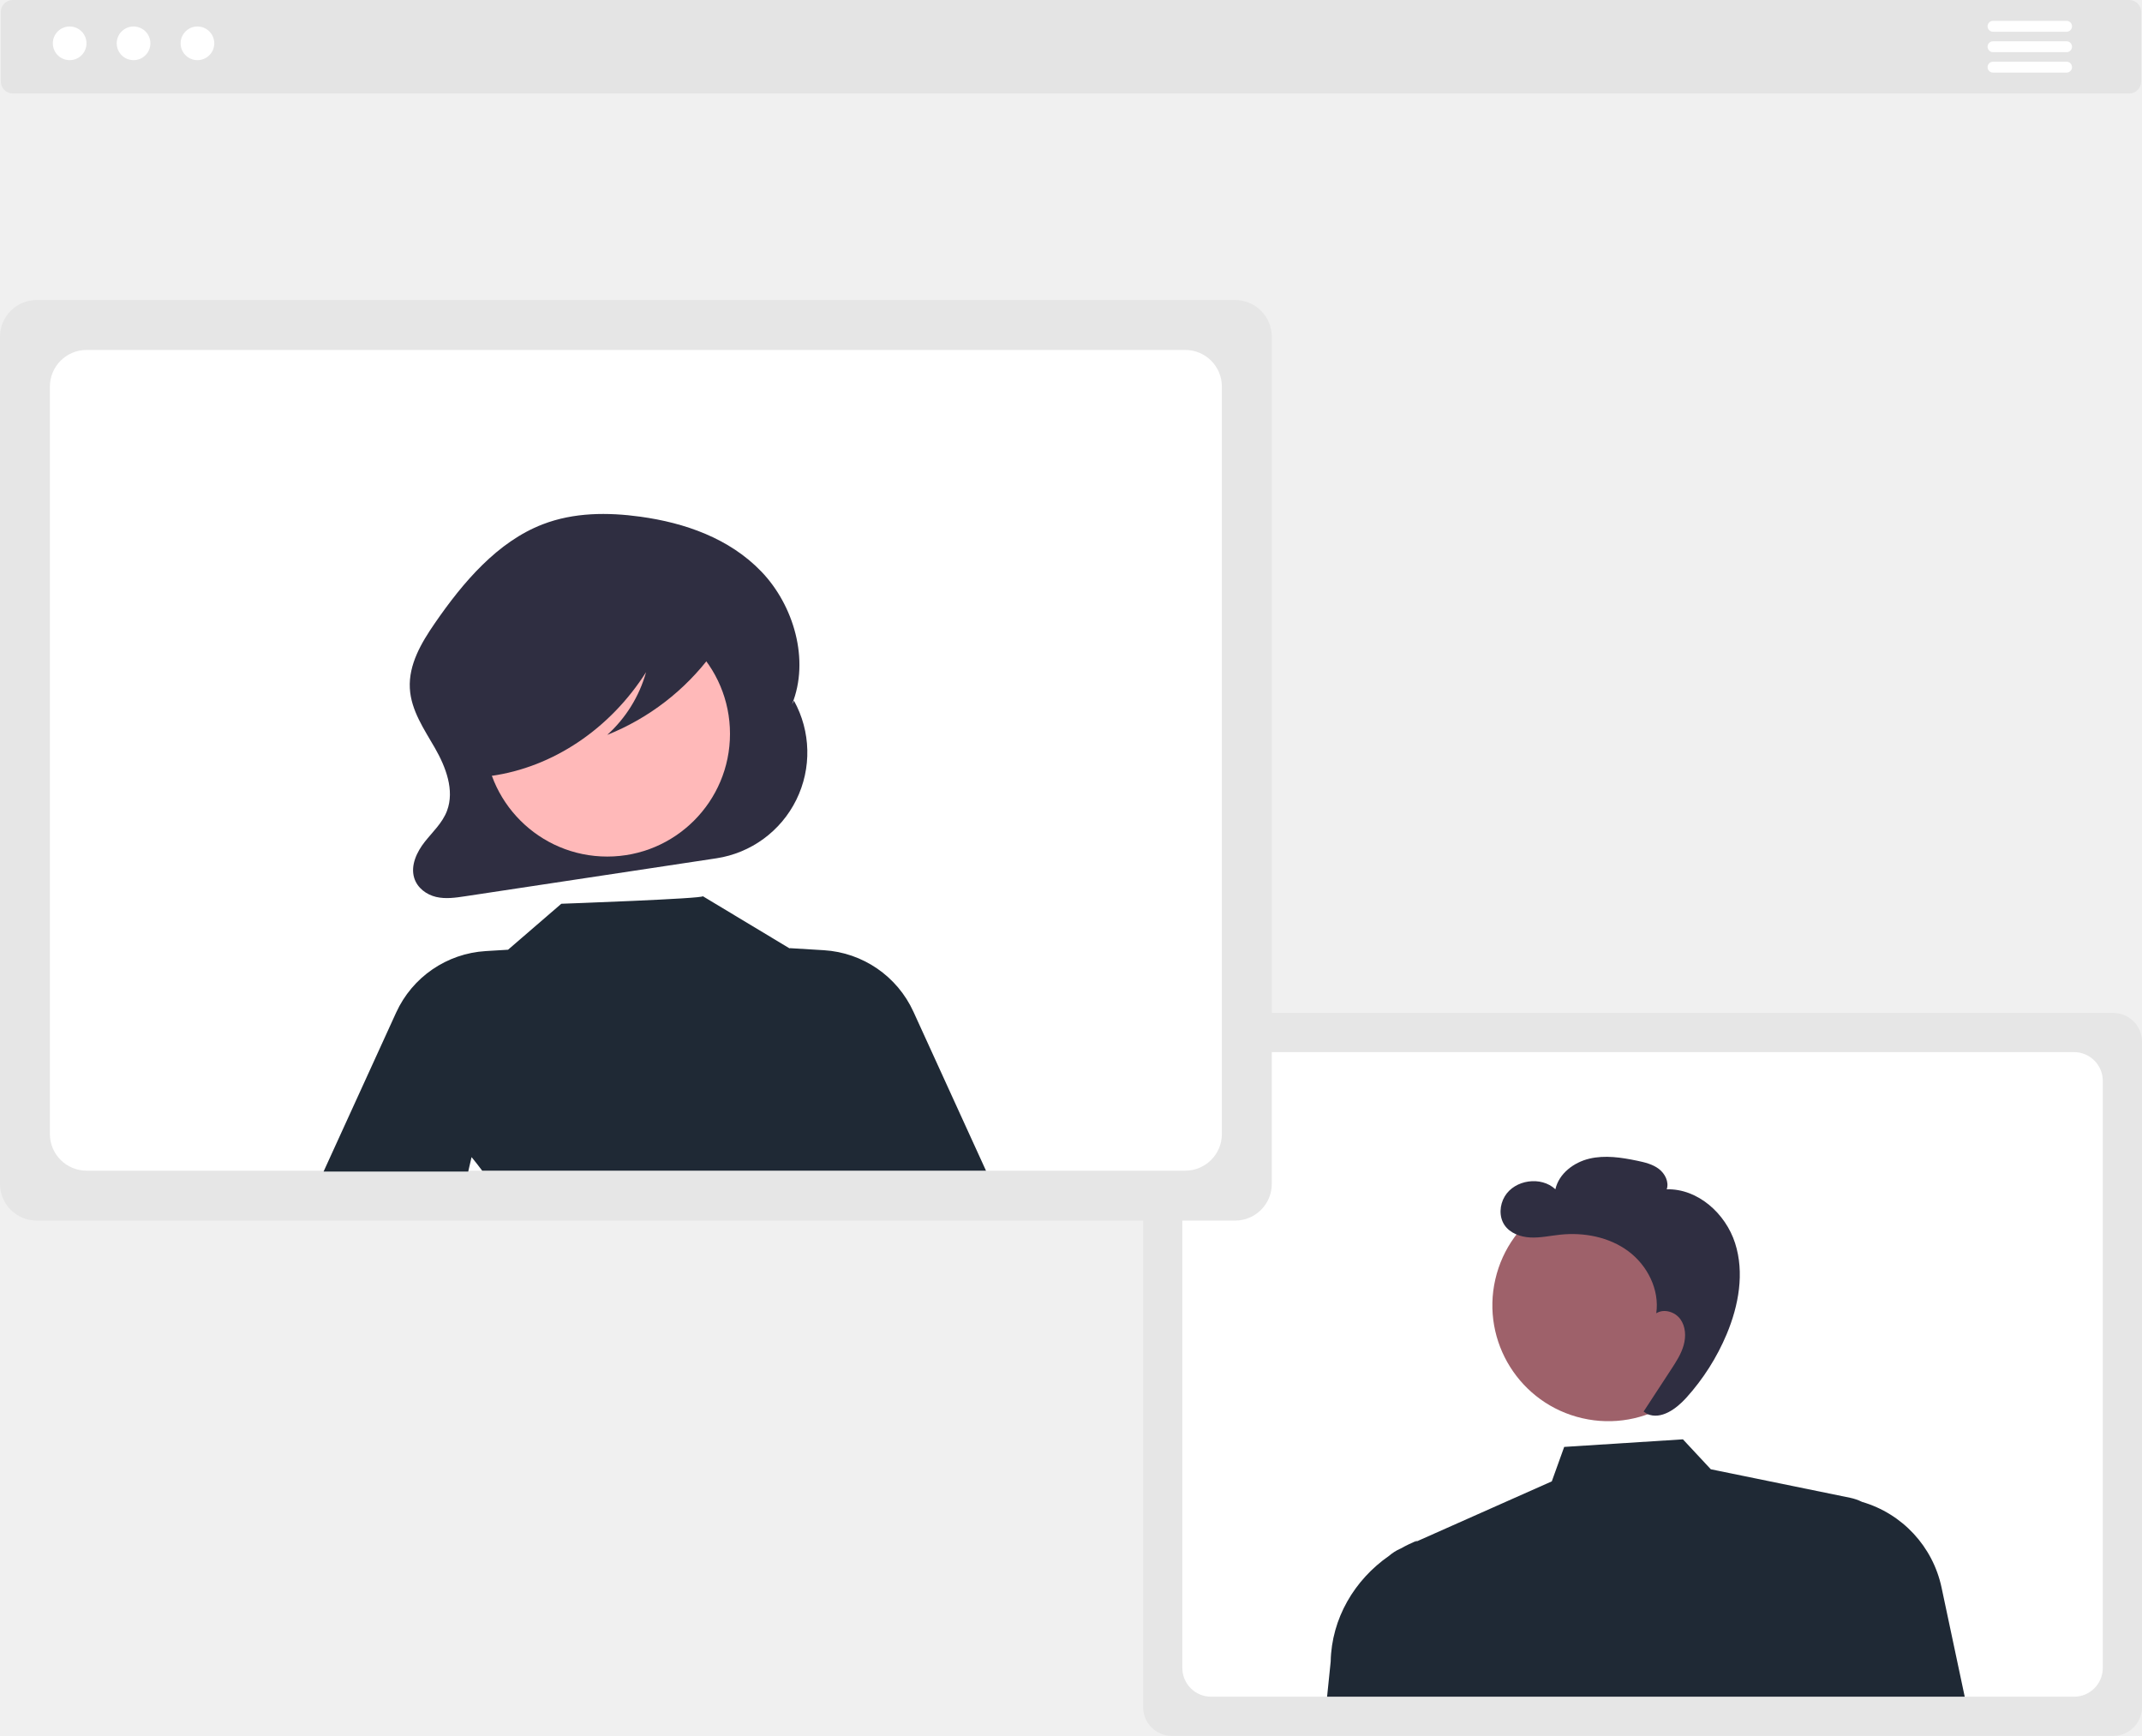
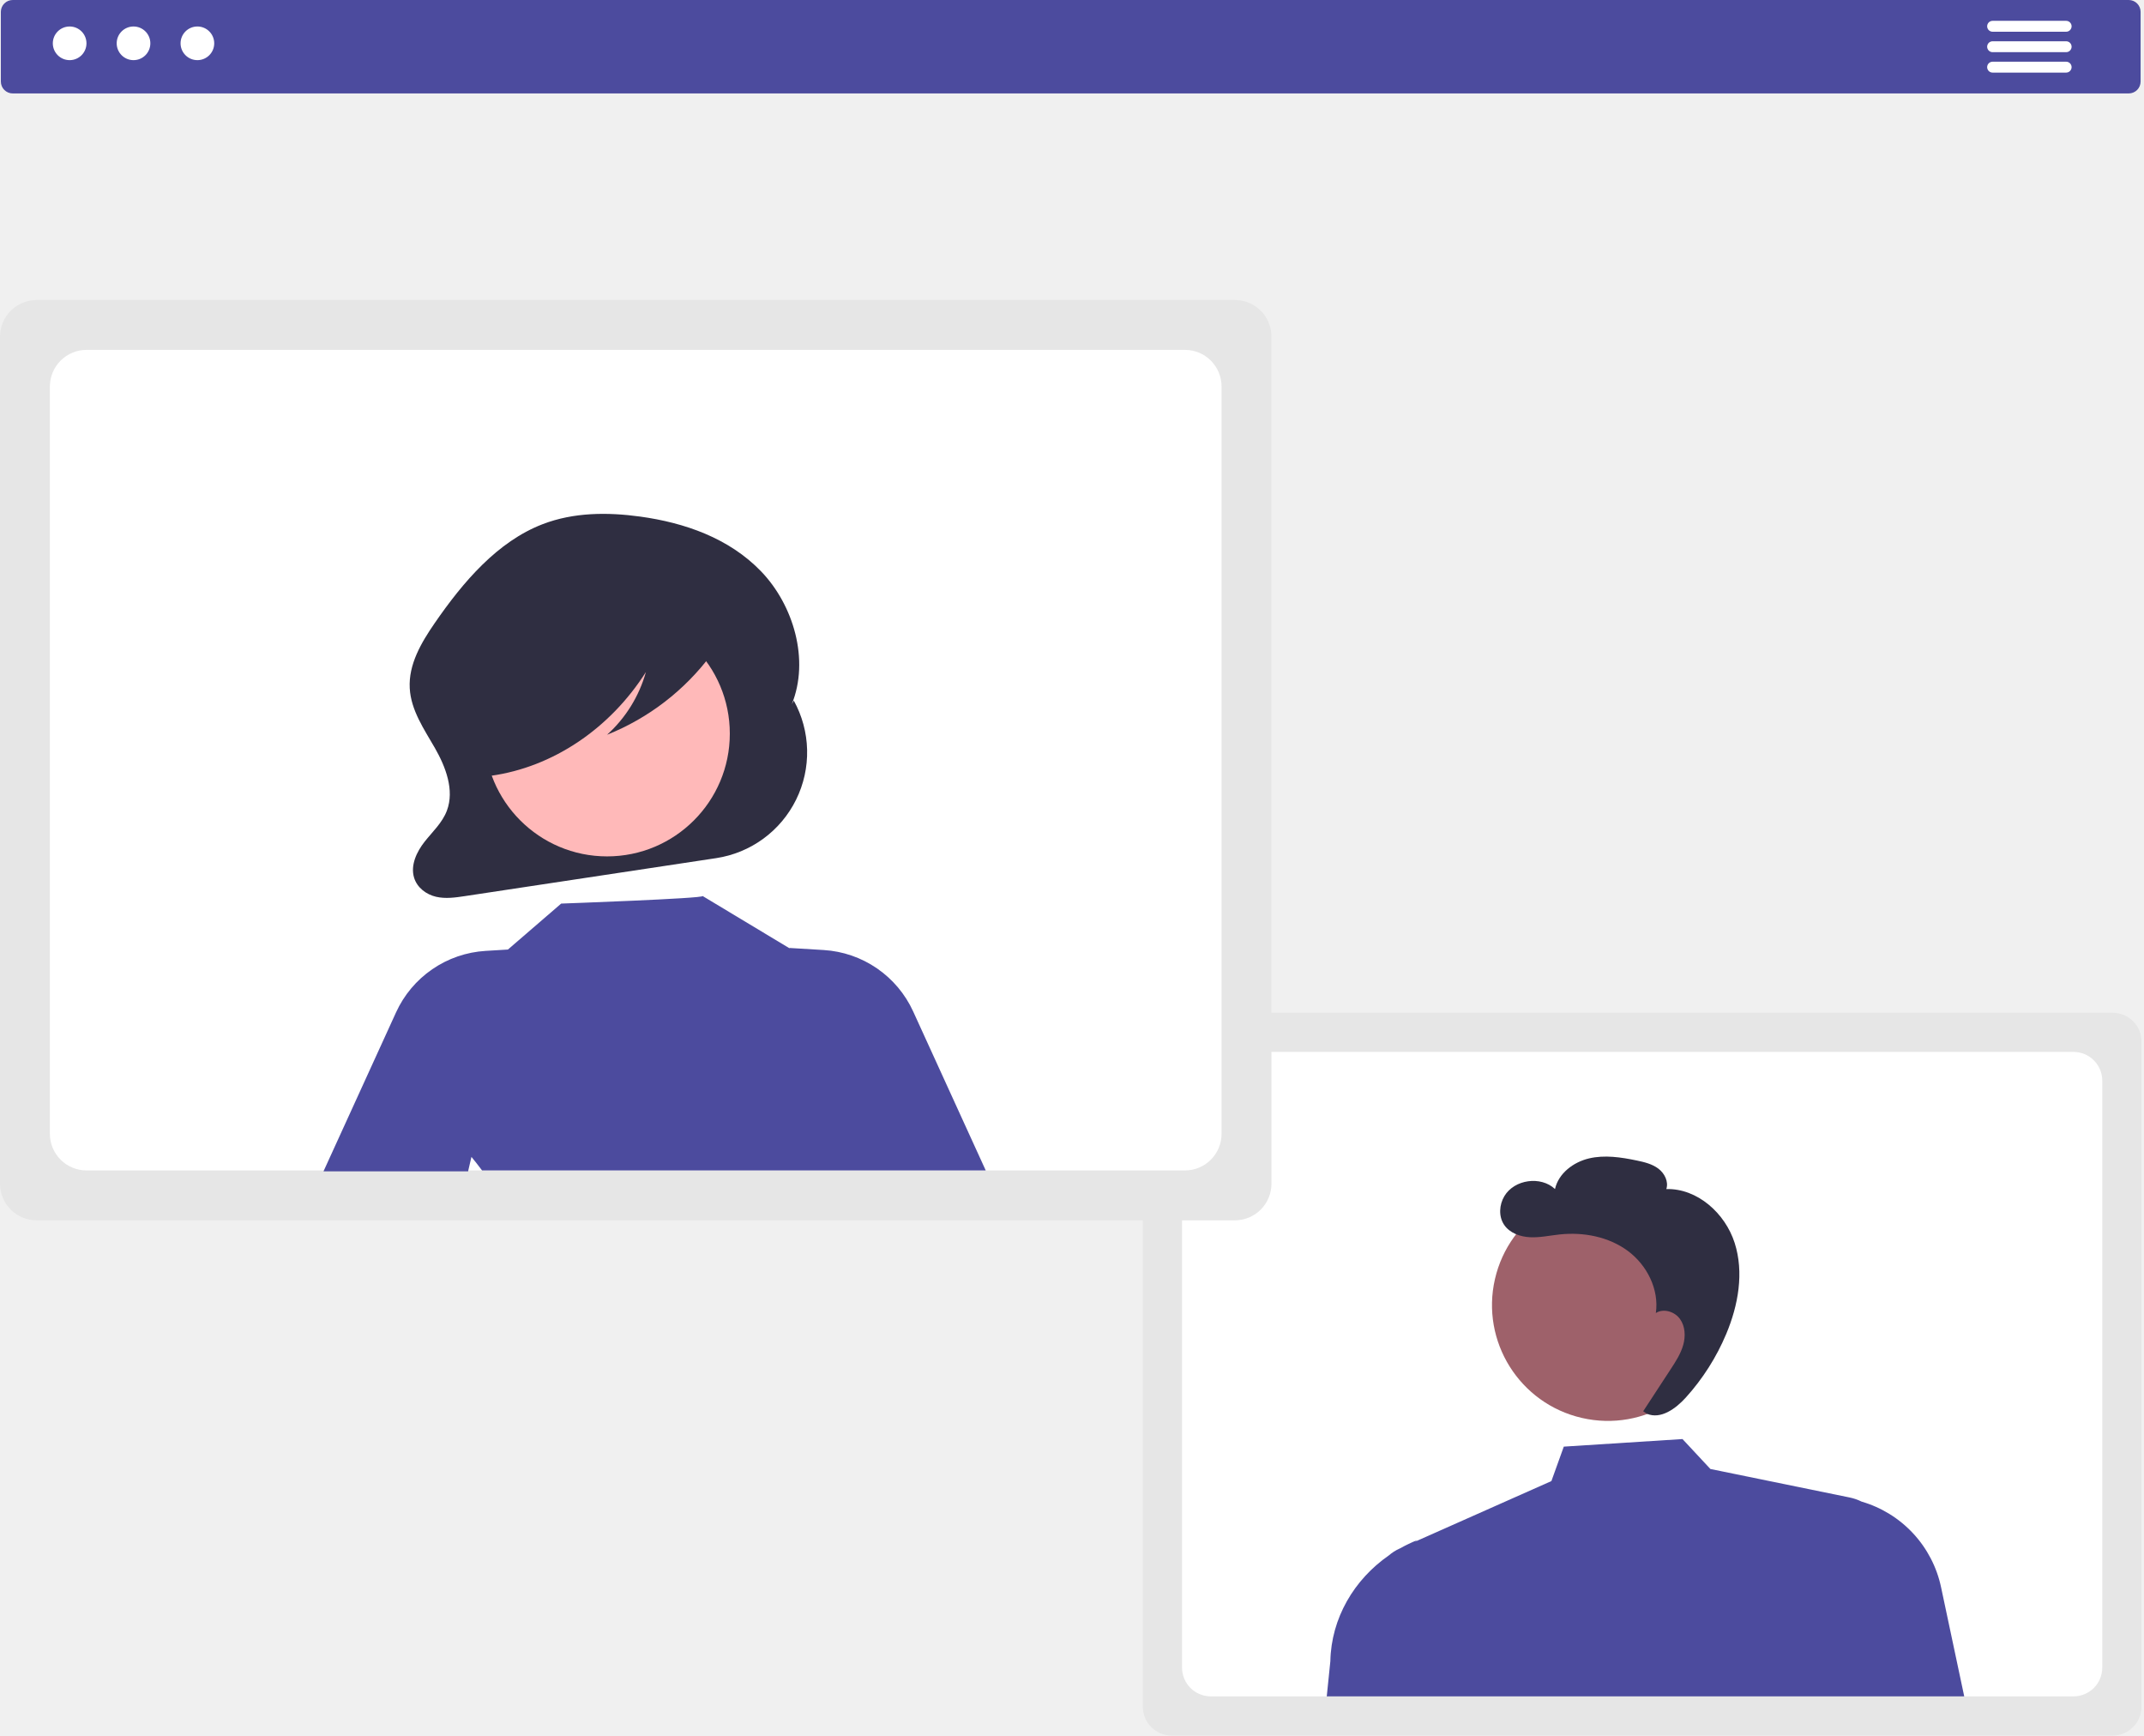
- <svg xmlns="http://www.w3.org/2000/svg" data-name="Layer 1" width="813.036" height="658.85" viewBox="0 0 813.036 658.85">
-   <path d="M1001.691,156.045H198.309a4.505,4.505,0,0,1-4.5-4.5V125.075a4.505,4.505,0,0,1,4.5-4.5h803.383a4.505,4.505,0,0,1,4.5,4.5v26.47A4.505,4.505,0,0,1,1001.691,156.045Z" transform="translate(-193.4821 -120.5752)" fill="#e4e4e4" />
-   <circle id="b6c858f0-1926-4bcd-807b-9efaf247b9cf" data-name="Ellipse 90" cx="26.442" cy="16.444" r="6.389" fill="#fff" />
-   <circle id="b369121d-4d8f-4c1b-b23a-4a491aa6d487" data-name="Ellipse 91" cx="50.692" cy="16.444" r="6.389" fill="#fff" />
-   <circle id="a3a83b48-e804-404e-aa0f-53d13c62451a" data-name="Ellipse 92" cx="74.943" cy="16.444" r="6.389" fill="#fff" />
-   <path d="M995.608,779.425H638.293a10.922,10.922,0,0,1-10.91-10.91V515.933a10.922,10.922,0,0,1,10.91-10.91H995.608a10.922,10.922,0,0,1,10.91,10.91V768.515A10.922,10.922,0,0,1,995.608,779.425Z" transform="translate(-193.4821 -120.5752)" fill="#e6e6e6" />
-   <path d="M980.732,519.897H653.173a10.929,10.929,0,0,0-10.915,10.915V753.635A10.929,10.929,0,0,0,653.173,764.55H980.732A10.922,10.922,0,0,0,991.639,753.635V530.812A10.922,10.922,0,0,0,980.732,519.897Z" transform="translate(-193.4821 -120.5752)" fill="#fff" />
-   <circle cx="803.932" cy="615.983" r="43.987" transform="translate(-169.8007 1141.124) rotate(-77.07016)" fill="#9e616a" />
-   <path d="M930.439,723.13a43.187,43.187,0,0,0-30.176-32.521l-.033-.018a18.835,18.835,0,0,0-4.51-1.548L842.857,678.228l-10.591-11.364-45.066,2.877-4.704,13.072-51.767,23.007.858-.602a54.62,54.62,0,0,0-6.457,3.095l-.262.117a16.762,16.762,0,0,0-4.115,2.625c-13.164,9.136-21.862,23.802-22.184,40.154l-1.367,13.343H939.23Z" transform="translate(-193.4821 -120.5752)" fill="#1f2935" />
-   <path d="M852.07,592.407c-3.601-11.248-14.137-20.746-25.943-20.444.92-2.806-.651-5.952-3.002-7.737-2.352-1.786-5.325-2.5-8.216-3.102-5.975-1.245-12.202-2.196-18.143-.793-5.94,1.403-11.57,5.665-12.907,11.62-5.41-5.072-15.415-3.668-19.222,2.696-1.959,3.275-2.237,7.675-.119,10.85,2.104,3.155,6.088,4.575,9.876,4.754,3.788.179,7.538-.671,11.309-1.067,9.008-.946,18.522.869,25.804,6.255,7.282,5.386,11.935,14.621,10.64,23.585,2.911-1.86,7.104-.568,9.137,2.225s2.194,6.609,1.249,9.932c-.944,3.323-2.861,6.271-4.751,9.163q-5.221,7.987-10.441,15.973l1.426.948c5.25,2.214,10.93-1.925,14.753-6.151A85.2,85.2,0,0,0,848.875,626.95C853.441,616.057,855.672,603.655,852.07,592.407Z" transform="translate(-193.4821 -120.5752)" fill="#2f2e41" />
-   <path d="M662.32,583.835H207.373a13.907,13.907,0,0,1-13.891-13.891V248.348A13.907,13.907,0,0,1,207.373,234.457H662.32a13.907,13.907,0,0,1,13.891,13.891v321.597A13.907,13.907,0,0,1,662.32,583.835Z" transform="translate(-193.4821 -120.5752)" fill="#e6e6e6" />
-   <path d="M643.379,253.395H226.319a13.915,13.915,0,0,0-13.897,13.897V550.999a13.915,13.915,0,0,0,13.897,13.897H643.379a13.906,13.906,0,0,0,13.887-13.897V267.292A13.906,13.906,0,0,0,643.379,253.395Z" transform="translate(-193.4821 -120.5752)" fill="#fff" />
-   <path d="M494.857,386.537v0l-.769,1.387c6.847-16.874.621-37.666-11.593-50.39-12.214-12.723-29.193-18.54-45.912-20.848-12.412-1.713-25.295-1.664-37.096,2.883-17.09,6.584-30.147,21.824-41.049,37.679-4.987,7.252-9.889,15.519-9.393,24.583.461,8.411,5.454,15.549,9.543,22.685,4.089,7.136,7.504,15.99,4.569,23.778-1.749,4.641-5.445,7.984-8.443,11.781-2.999,3.797-5.466,8.929-4.017,13.693,1.172,3.854,4.697,6.388,8.323,7.233,3.625.845,7.386.293,11.058-.262l95.3-14.398A40.615,40.615,0,0,0,494.857,386.537Z" transform="translate(-193.4821 -120.5752)" fill="#2f2e41" />
-   <circle cx="230.49" cy="278.507" r="46.594" fill="#ffb9b9" />
-   <path d="M540.189,504.56a40.036,40.036,0,0,0-33.988-23.34l-12.986-.786.031.136v0h0l-33.011-19.858c.812.93-53.695,2.877-53.695,2.877l-20.224,17.448-8.482.513a40.035,40.035,0,0,0-33.988,23.34l-27.543,60.336H371.201l1.273-5.481q2.078,2.532,4.03,5.151h191.227Z" transform="translate(-193.4821 -120.5752)" fill="#1f2935" />
-   <path d="M468.167,355.837c-1.203-6.363-7.692-9.273-13.252-10.683a127.658,127.658,0,0,0-49.385-2.712c-12.015,1.713-24.314,5.491-33.032,14.869-6.799,7.314-10.913,17.792-11.233,28.61-.186,6.305.941,12.866,4.078,18.176,3.137,5.31,8.484,9.161,14.004,9.026l.559,1.944c23.393-3.259,45.124-17.815,58.81-39.392a50.467,50.467,0,0,1-14.744,23.819,91.867,91.867,0,0,0,39.657-30.563C466.395,365.259,469.082,360.678,468.167,355.837Z" transform="translate(-193.4821 -120.5752)" fill="#2f2e41" />
-   <path d="M977.931,132.622H950.007a2.069,2.069,0,1,1,0-4.137h27.925a2.069,2.069,0,0,1,0,4.137Z" transform="translate(-193.4821 -120.5752)" fill="#fff" />
-   <path d="M977.931,140.379H950.007a2.069,2.069,0,1,1,0-4.137h27.925a2.069,2.069,0,0,1,0,4.137Z" transform="translate(-193.4821 -120.5752)" fill="#fff" />
-   <path d="M977.931,148.136H950.007a2.069,2.069,0,1,1,0-4.137h27.925a2.069,2.069,0,0,1,0,4.137Z" transform="translate(-193.4821 -120.5752)" fill="#fff" />
+ <svg xmlns="http://www.w3.org/2000/svg" width="814" height="659" viewBox="0 0 814 659" fill="none">
+   <g clip-path="url(#clip0_12_54)">
+     <path d="M808.209 35.47H4.827C3.634 35.469 2.49 34.994 1.646 34.151C0.802 33.307 0.328 32.163 0.327 30.97V4.5C0.328 3.307 0.802 2.163 1.646 1.319C2.49 0.476 3.634 0.001 4.827 0H808.209C809.403 0.001 810.546 0.476 811.39 1.319C812.234 2.163 812.708 3.307 812.709 4.5V30.97C812.708 32.163 812.234 33.307 811.39 34.151C810.546 34.994 809.403 35.469 808.209 35.47Z" fill="#4C4B9E" />
+     <path d="M26.442 22.833C29.971 22.833 32.831 19.973 32.831 16.444C32.831 12.916 29.971 10.055 26.442 10.055C22.914 10.055 20.053 12.916 20.053 16.444C20.053 19.973 22.914 22.833 26.442 22.833Z" fill="white" />
+     <path d="M50.692 22.833C54.221 22.833 57.081 19.973 57.081 16.444C57.081 12.916 54.221 10.055 50.692 10.055C47.164 10.055 44.303 12.916 44.303 16.444C44.303 19.973 47.164 22.833 50.692 22.833Z" fill="white" />
+     <path d="M74.943 22.833C78.472 22.833 81.332 19.973 81.332 16.444C81.332 12.916 78.472 10.055 74.943 10.055C71.415 10.055 68.554 12.916 68.554 16.444C68.554 19.973 71.415 22.833 74.943 22.833Z" fill="white" />
+     <path d="M802.126 658.85H444.811C441.919 658.847 439.146 657.696 437.1 655.651C435.055 653.605 433.905 650.832 433.901 647.94V395.358C433.905 392.466 435.055 389.693 437.1 387.647C439.146 385.602 441.919 384.452 444.811 384.448H802.126C805.019 384.452 807.792 385.602 809.837 387.647C811.882 389.693 813.033 392.466 813.036 395.358V647.94C813.033 650.833 811.882 653.606 809.837 655.651C807.792 657.696 805.018 658.847 802.126 658.85Z" fill="#E6E6E6" />
+     <path d="M787.25 399.322H459.691C456.798 399.326 454.023 400.477 451.977 402.523C449.931 404.569 448.78 407.343 448.776 410.237V633.06C448.78 635.954 449.931 638.728 451.977 640.774C454.023 642.82 456.798 643.971 459.691 643.975H787.25C790.143 643.971 792.916 642.819 794.961 640.773C797.006 638.727 798.155 635.953 798.157 633.06V410.237C798.155 407.344 797.006 404.57 794.961 402.524C792.916 400.478 790.143 399.326 787.25 399.322Z" fill="white" />
+     <path d="M653.321 505.25C658.757 481.573 643.969 457.972 620.292 452.536C596.615 447.1 573.014 461.888 567.578 485.565C562.142 509.243 576.93 532.844 600.607 538.279C624.285 543.715 647.885 528.928 653.321 505.25Z" fill="#9E616A" />
+     <path d="M736.957 602.554C735.339 594.911 731.678 587.85 726.364 582.123C721.049 576.396 714.281 572.218 706.78 570.034L706.747 570.016C705.316 569.311 703.8 568.791 702.237 568.468L649.375 557.652L638.784 546.288L593.718 549.165L589.014 562.237L537.247 585.244L538.106 584.642C535.888 585.531 533.731 586.565 531.648 587.736L531.386 587.853C529.894 588.523 528.508 589.407 527.271 590.478C514.107 599.614 505.409 614.28 505.087 630.632L503.721 643.975H745.748L736.957 602.554Z" fill="#4C4B9E" />
+     <path d="M658.588 471.831C654.987 460.584 644.452 451.086 632.645 451.388C633.565 448.582 631.994 445.436 629.643 443.65C627.291 441.865 624.318 441.15 621.427 440.548C615.452 439.303 609.225 438.352 603.284 439.755C597.344 441.158 591.714 445.42 590.377 451.375C584.966 446.304 574.962 447.707 571.155 454.071C569.196 457.346 568.918 461.746 571.035 464.921C573.139 468.076 577.124 469.496 580.911 469.675C584.699 469.854 588.45 469.004 592.221 468.608C601.228 467.662 610.743 469.477 618.025 474.863C625.306 480.249 629.96 489.484 628.665 498.448C631.576 496.588 635.769 497.88 637.802 500.673C639.835 503.466 639.996 507.282 639.051 510.605C638.107 513.928 636.19 516.876 634.3 519.768C630.819 525.092 627.339 530.417 623.858 535.741L625.284 536.689C630.534 538.903 636.214 534.764 640.037 530.538C646.482 523.408 651.674 515.238 655.393 506.375C659.959 495.482 662.19 483.079 658.588 471.831Z" fill="#2F2E41" />
+     <path d="M468.838 463.26H13.891C10.208 463.256 6.677 461.791 4.073 459.187C1.469 456.583 0.004 453.052 0 449.369V127.773C0.004 124.09 1.469 120.559 4.073 117.955C6.677 115.351 10.208 113.886 13.891 113.882H468.838C472.52 113.886 476.051 115.351 478.655 117.955C481.259 120.559 482.724 124.09 482.728 127.773V449.369C482.724 453.052 481.259 456.583 478.655 459.187C476.051 461.791 472.52 463.256 468.838 463.26Z" fill="#E6E6E6" />
+     <path d="M449.897 132.82H32.837C29.152 132.825 25.62 134.29 23.015 136.895C20.41 139.501 18.944 143.033 18.939 146.717V430.424C18.944 434.108 20.41 437.64 23.015 440.245C25.62 442.851 29.152 444.316 32.837 444.321H449.897C453.58 444.316 457.111 442.85 459.715 440.244C462.318 437.639 463.781 434.107 463.784 430.424V146.717C463.781 143.034 462.318 139.502 459.715 136.896C457.111 134.291 453.58 132.825 449.897 132.82Z" fill="white" />
+     <path d="M301.375 265.962L300.606 267.348C307.453 250.474 301.227 229.682 289.013 216.959C276.799 204.235 259.82 198.418 243.1 196.111C230.689 194.398 217.806 194.447 206.004 198.993C188.914 205.577 175.857 220.818 164.955 236.672C159.969 243.924 155.066 252.191 155.563 261.255C156.024 269.666 161.017 276.804 165.105 283.94C169.194 291.076 172.609 299.93 169.674 307.718C167.925 312.36 164.23 315.703 161.231 319.499C158.232 323.296 155.765 328.428 157.214 333.192C158.386 337.046 161.911 339.58 165.537 340.425C169.162 341.27 172.923 340.718 176.594 340.163L271.894 325.765C278.37 324.787 284.513 322.257 289.8 318.391C295.086 314.525 299.36 309.438 302.256 303.564C305.152 297.69 306.584 291.202 306.431 284.655C306.277 278.107 304.543 271.694 301.375 265.962Z" fill="#2F2E41" />
+     <path d="M230.49 325.101C256.223 325.101 277.084 304.24 277.084 278.507C277.084 252.774 256.223 231.913 230.49 231.913C204.757 231.913 183.896 252.774 183.896 278.507C183.896 304.24 204.757 325.101 230.49 325.101Z" fill="#FFB9B9" />
+     <path d="M346.707 383.985C343.692 377.378 338.936 371.715 332.948 367.604C326.961 363.492 319.968 361.087 312.719 360.645L299.733 359.859L299.765 359.995L266.754 340.138C267.566 341.067 213.059 343.014 213.059 343.014L192.835 360.462L184.353 360.975C177.103 361.417 170.111 363.822 164.123 367.934C158.136 372.045 153.38 377.708 150.365 384.315L122.822 444.651H177.719L178.992 439.17C180.378 440.858 181.721 442.575 183.022 444.321H374.249L346.707 383.985Z" fill="#4C4B9E" />
+     <path d="M274.685 235.262C273.482 228.9 266.993 225.989 261.433 224.579C245.305 220.465 228.528 219.543 212.047 221.867C200.033 223.581 187.733 227.359 179.015 236.737C172.216 244.051 168.103 254.529 167.782 265.347C167.596 271.652 168.723 278.213 171.86 283.523C174.997 288.833 180.345 292.684 185.864 292.549L186.423 294.493C209.817 291.234 231.547 276.679 245.233 255.102C242.664 264.273 237.553 272.531 230.489 278.92C246.283 272.601 260.011 262.02 270.146 248.357C272.913 244.684 275.6 240.103 274.685 235.262Z" fill="#2F2E41" />
+     <path d="M784.45 12.047H756.525C756.252 12.047 755.983 11.995 755.731 11.891C755.479 11.787 755.251 11.635 755.058 11.443C754.865 11.251 754.712 11.023 754.608 10.771C754.503 10.52 754.45 10.25 754.45 9.978C754.45 9.706 754.503 9.437 754.608 9.185C754.712 8.934 754.865 8.705 755.058 8.513C755.251 8.321 755.479 8.169 755.731 8.065C755.983 7.962 756.252 7.909 756.525 7.91H784.45C784.997 7.911 785.521 8.13 785.908 8.518C786.295 8.906 786.512 9.431 786.512 9.978C786.512 10.526 786.295 11.051 785.908 11.439C785.521 11.826 784.997 12.045 784.45 12.047Z" fill="white" />
+     <path d="M784.45 19.803H756.525C756.252 19.804 755.983 19.752 755.731 19.648C755.479 19.544 755.251 19.392 755.058 19.2C754.865 19.008 754.712 18.779 754.608 18.528C754.503 18.277 754.45 18.007 754.45 17.735C754.45 17.463 754.503 17.193 754.608 16.942C754.712 16.691 754.865 16.462 755.058 16.27C755.251 16.078 755.479 15.926 755.731 15.822C755.983 15.719 756.252 15.666 756.525 15.666H784.45C784.997 15.668 785.521 15.887 785.908 16.275C786.295 16.662 786.512 17.188 786.512 17.735C786.512 18.282 786.295 18.808 785.908 19.195C785.521 19.583 784.997 19.802 784.45 19.803Z" fill="white" />
+     <path d="M784.45 27.56H756.525C756.252 27.561 755.983 27.508 755.731 27.405C755.479 27.301 755.251 27.149 755.058 26.957C754.865 26.765 754.712 26.536 754.608 26.285C754.503 26.034 754.45 25.764 754.45 25.492C754.45 25.22 754.503 24.95 754.608 24.699C754.712 24.447 754.865 24.219 755.058 24.027C755.251 23.835 755.479 23.683 755.731 23.579C755.983 23.475 756.252 23.422 756.525 23.423H784.45C784.997 23.425 785.521 23.644 785.908 24.032C786.295 24.419 786.512 24.944 786.512 25.492C786.512 26.039 786.295 26.564 785.908 26.952C785.521 27.34 784.997 27.559 784.45 27.56Z" fill="white" />
+   </g>
+   <defs>
+     <clipPath id="clip0_12_54">
+       <rect width="813.036" height="658.85" fill="white" />
+     </clipPath>
+   </defs>
</svg>
